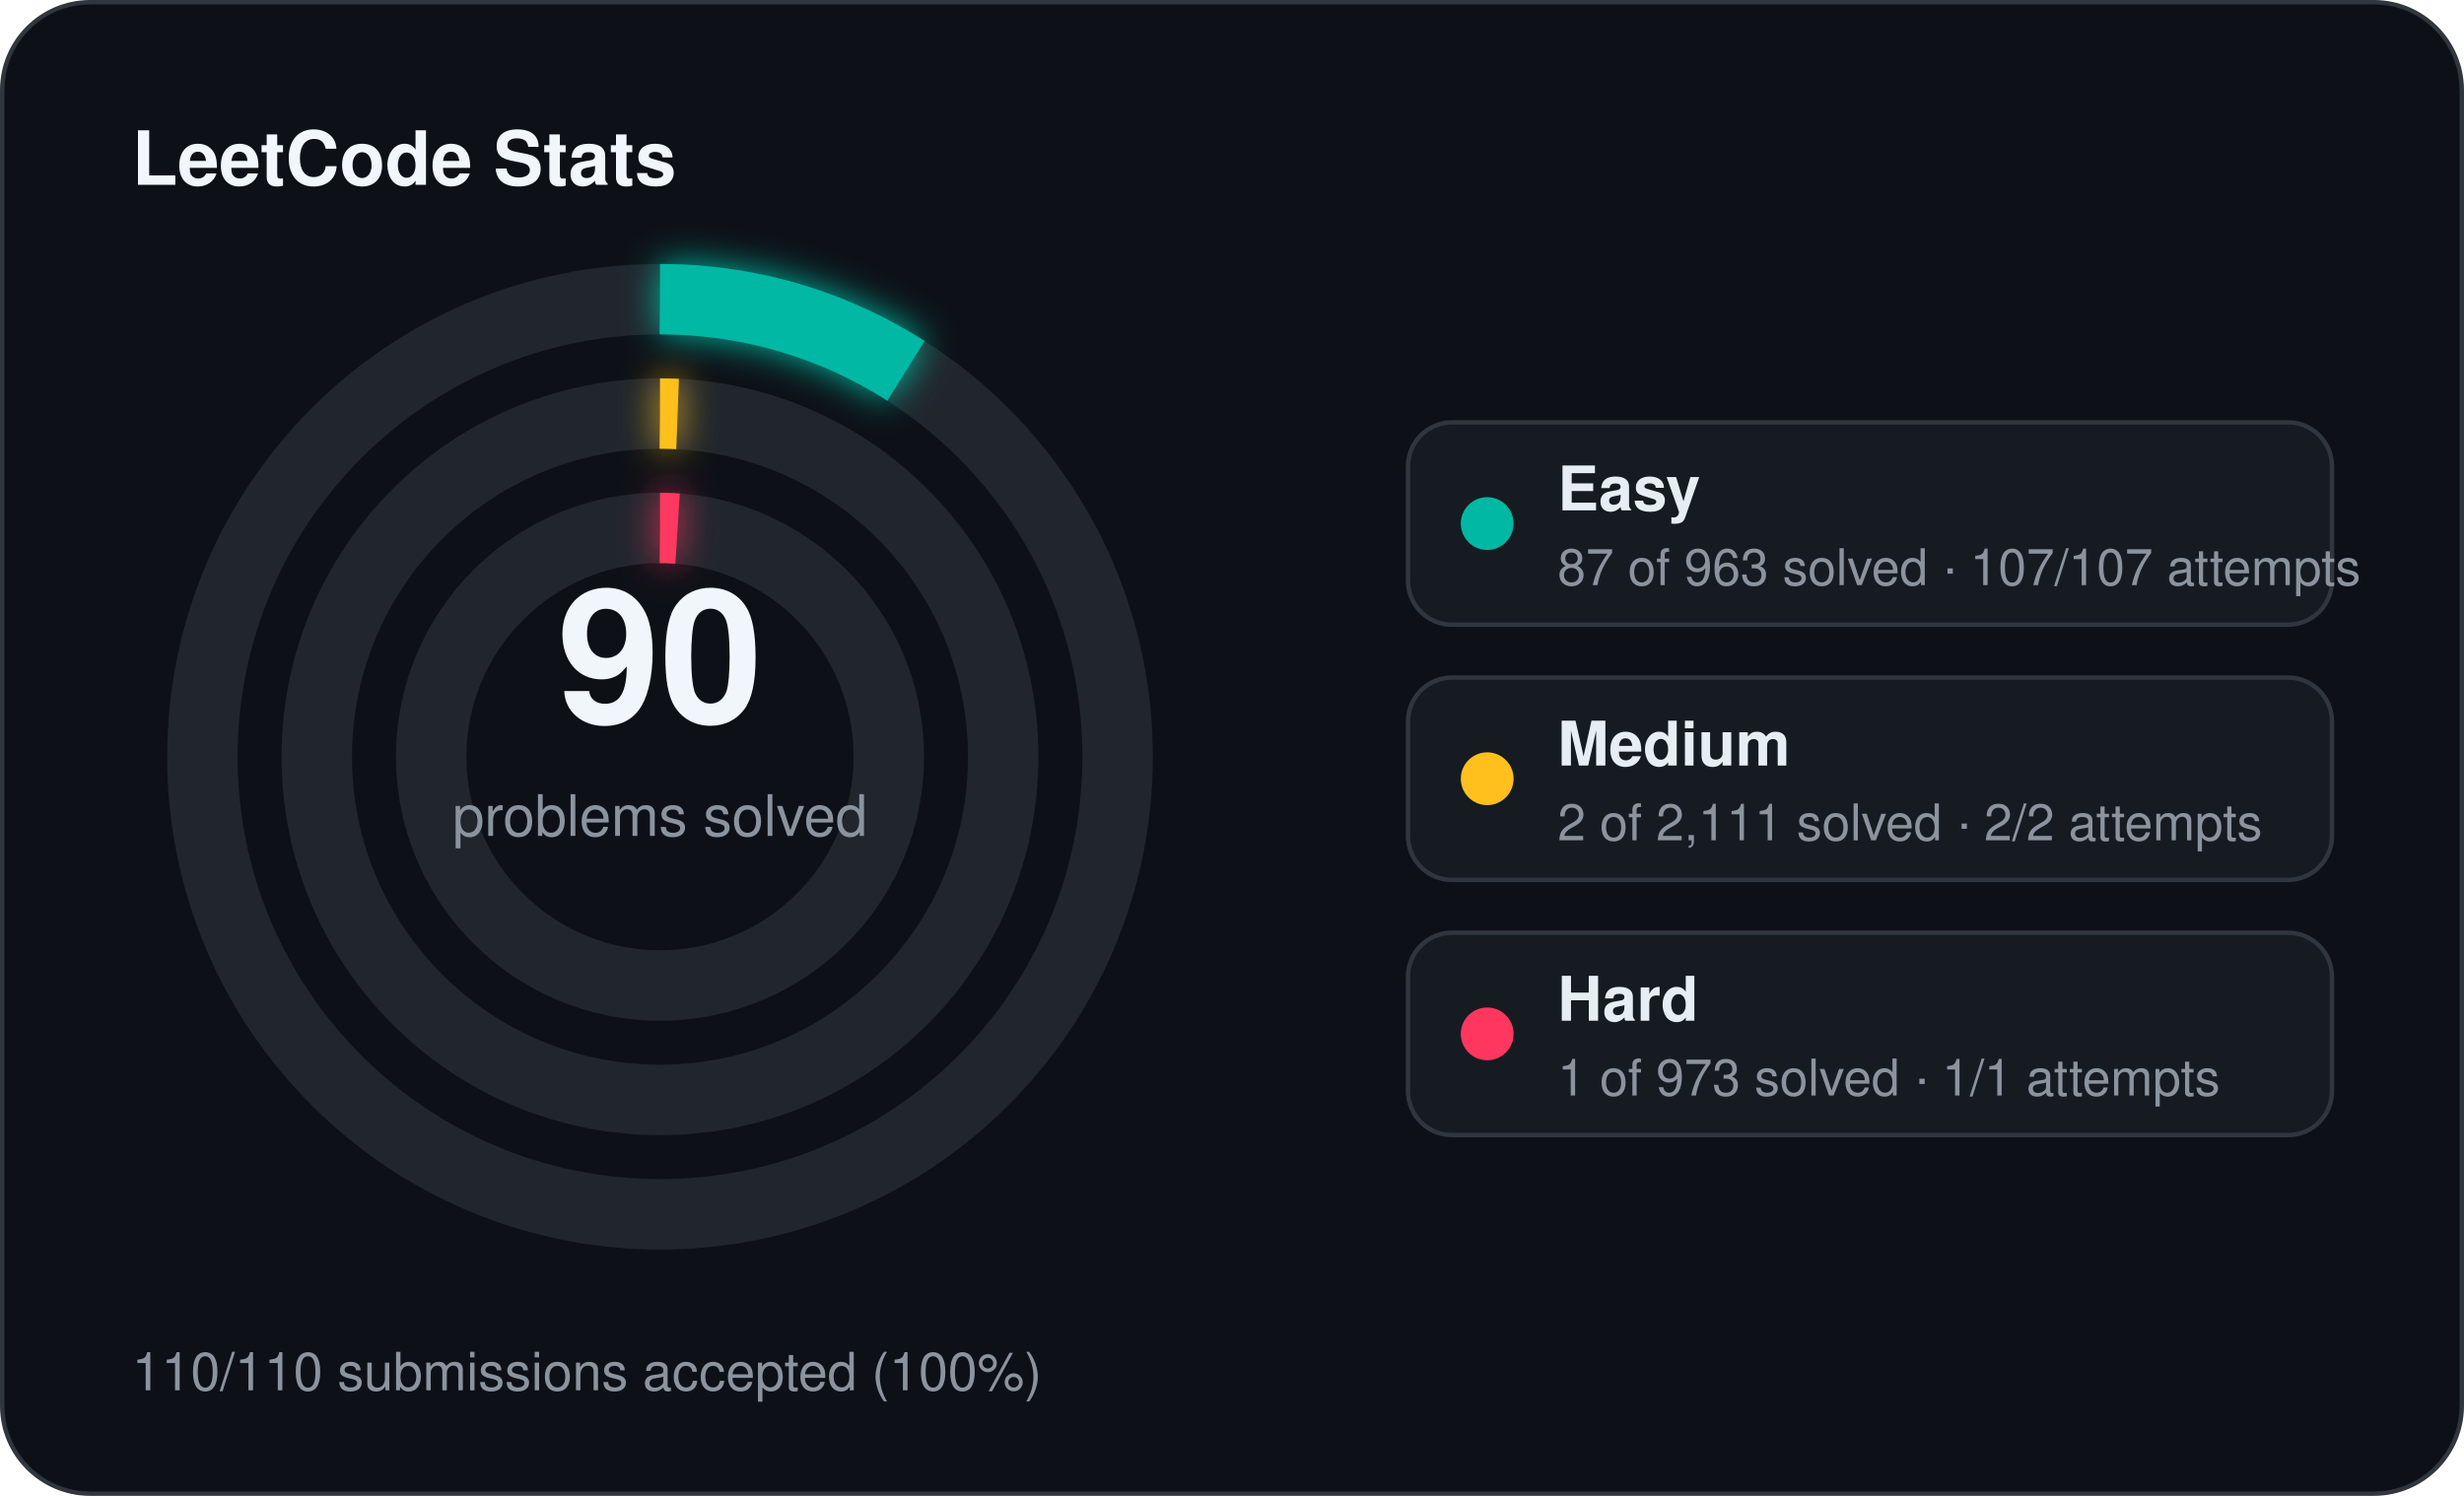
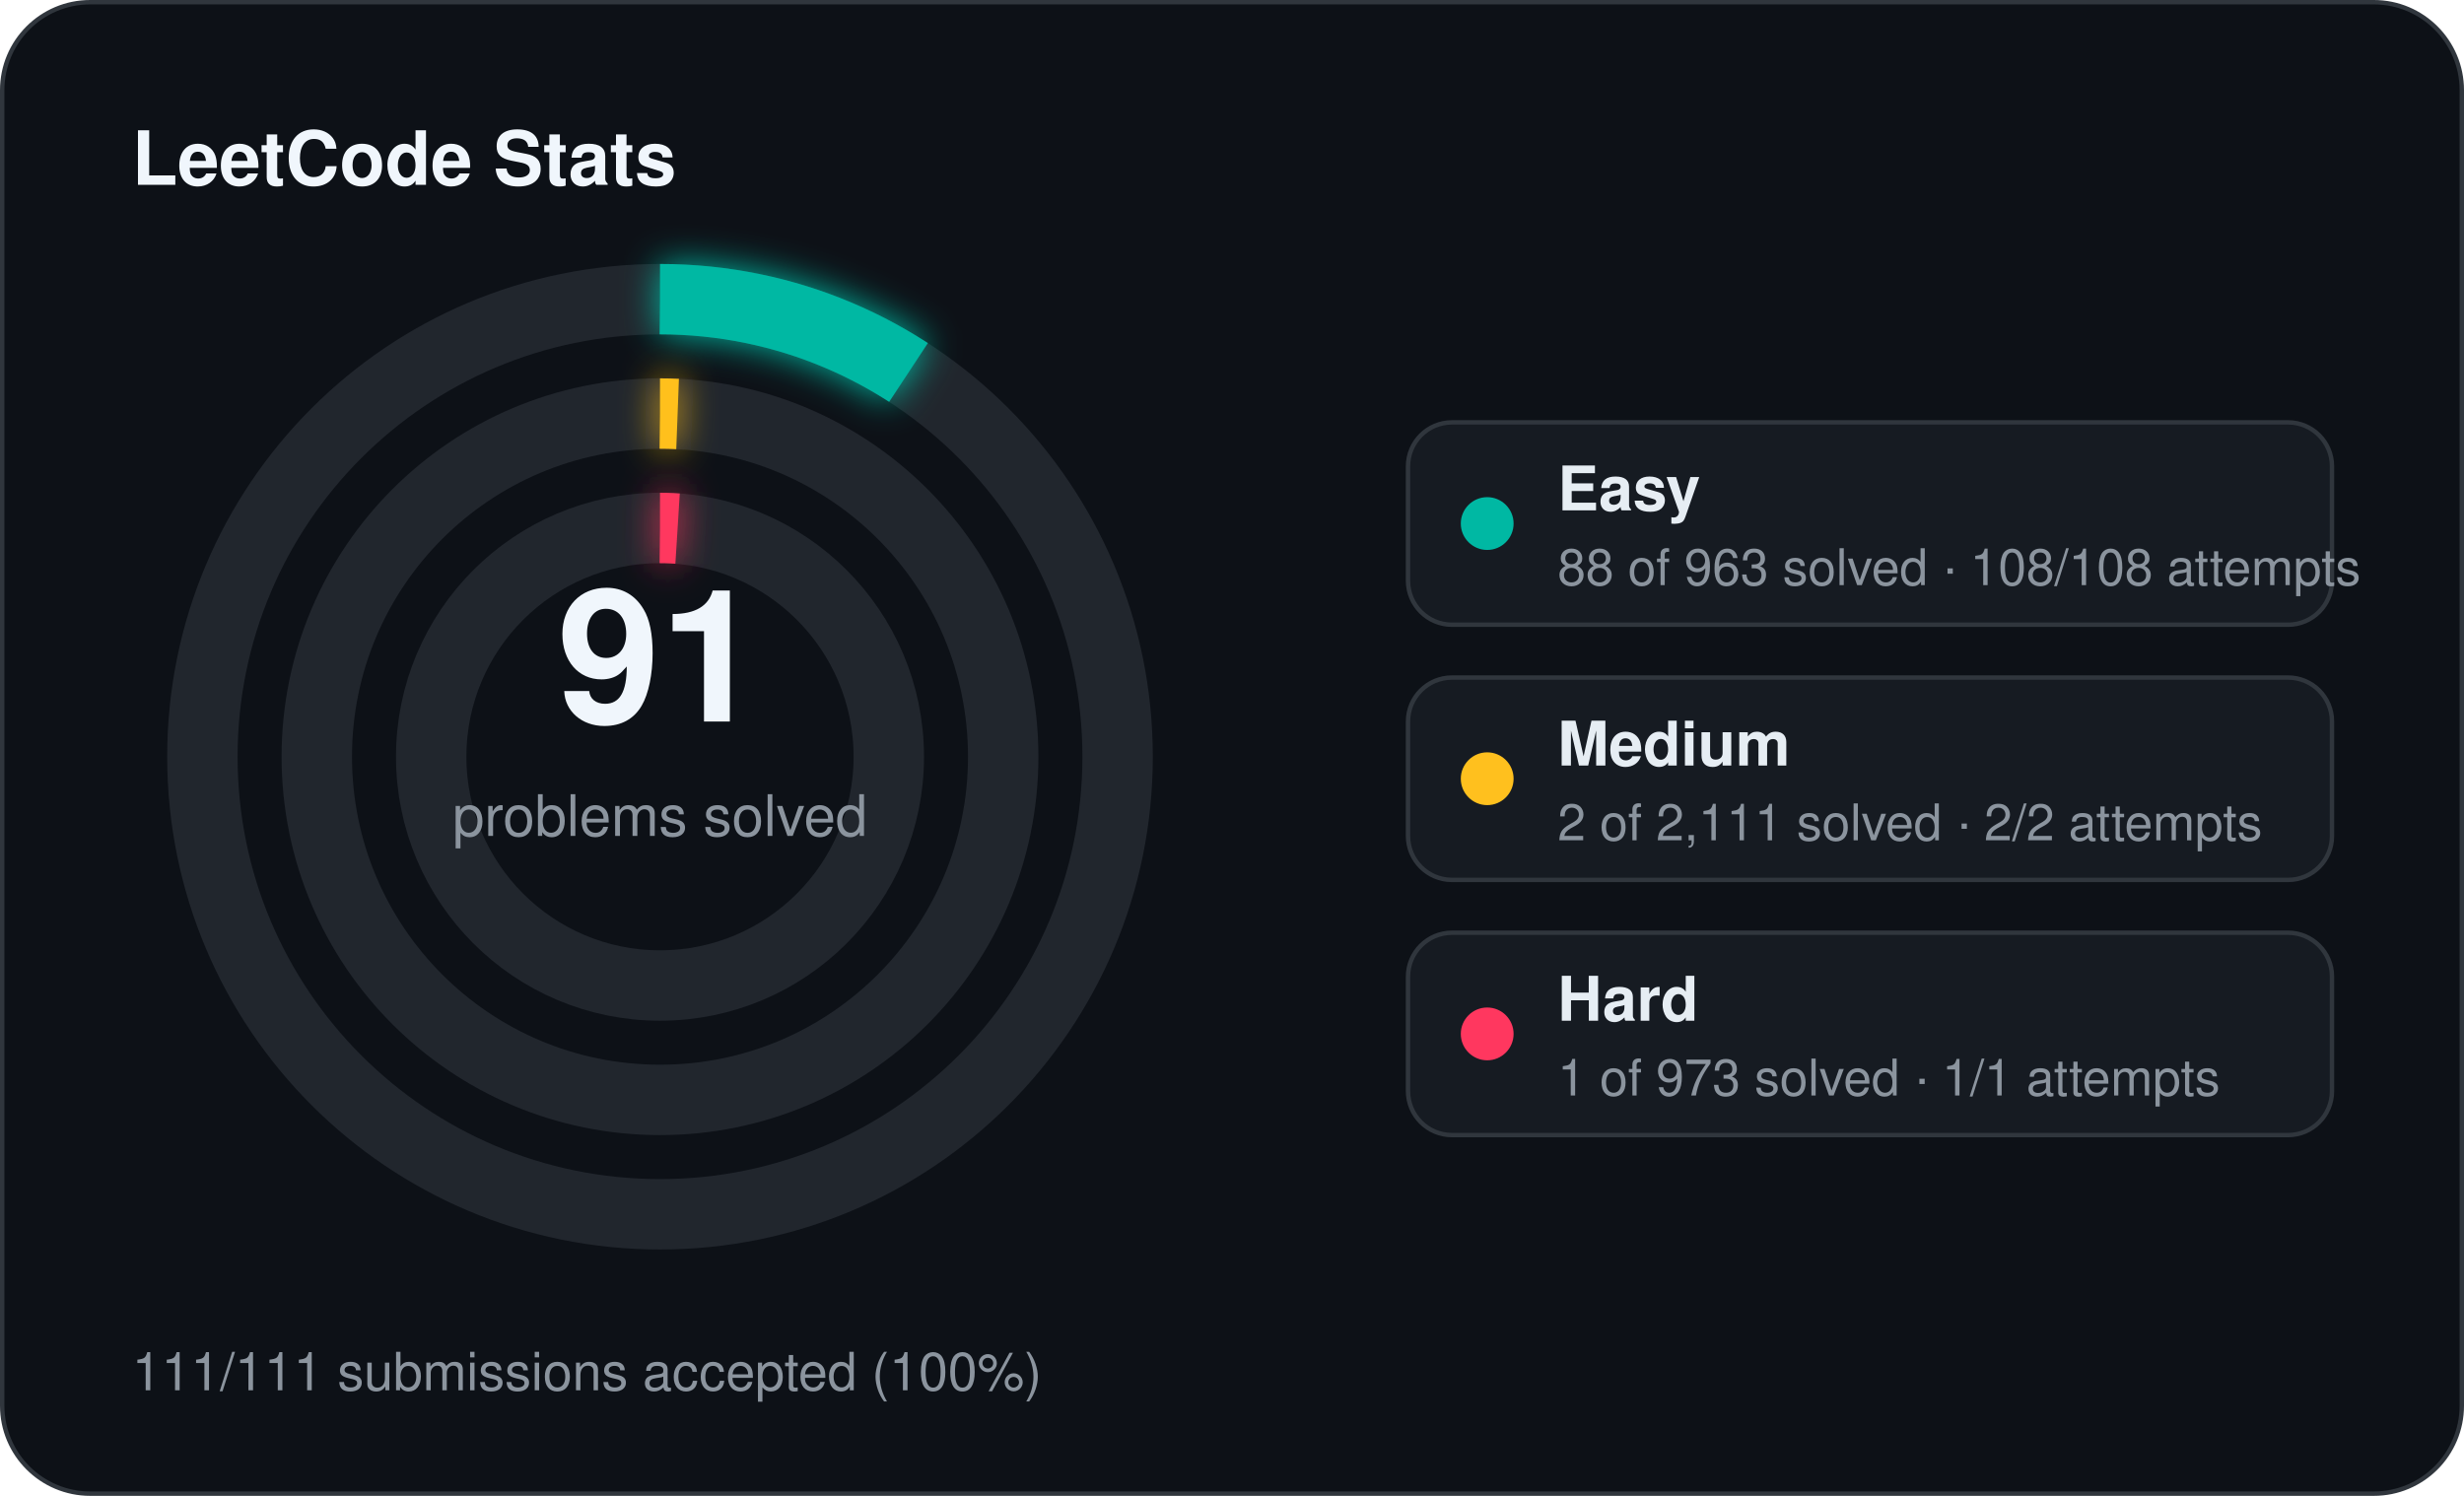
<svg xmlns="http://www.w3.org/2000/svg" width="560" height="340" viewBox="0 0 560 340">
  <defs>
    <filter id="stats-glow" x="-60%" y="-60%" width="220%" height="220%">
      <feGaussianBlur stdDeviation="4" result="blur" />
      <feMerge>
        <feMergeNode in="blur" />
        <feMergeNode in="SourceGraphic" />
      </feMerge>
    </filter>
  </defs>
  <rect x="0.5" y="0.5" width="559" height="339" rx="20" fill="#0d1117" stroke="#30363d" stroke-width="1" />
  <text x="30" y="42" fill="#f0f6fc" font-family="Segoe UI, Helvetica, Arial, sans-serif" font-size="17" font-weight="700">LeetCode Stats</text>
  <circle cx="150" cy="172" r="104" fill="none" stroke="#21262d" stroke-width="16" />
-   <circle cx="150" cy="172" r="104" fill="none" stroke="#00b8a3" stroke-width="16" stroke-linecap="butt" stroke-dasharray="59.03 653.45" transform="rotate(-90 150 172)" filter="url(#stats-glow)" />
+   <circle cx="150" cy="172" r="104" fill="none" stroke="#00b8a3" stroke-width="16" stroke-linecap="butt" stroke-dasharray="59.71 653.45" transform="rotate(-90 150 172)" filter="url(#stats-glow)" />
  <circle cx="150" cy="172" r="78" fill="none" stroke="#21262d" stroke-width="16" />
  <circle cx="150" cy="172" r="78" fill="none" stroke="#ffc01e" stroke-width="16" stroke-linecap="butt" stroke-dasharray="4.00 490.09" transform="rotate(-90 150 172)" filter="url(#stats-glow)" />
  <circle cx="150" cy="172" r="52" fill="none" stroke="#21262d" stroke-width="16" />
  <circle cx="150" cy="172" r="52" fill="none" stroke="#ff375f" stroke-width="16" stroke-linecap="butt" stroke-dasharray="4.00 326.73" transform="rotate(-90 150 172)" filter="url(#stats-glow)" />
-   <text x="150" y="164" text-anchor="middle" fill="#f0f6fc" font-family="Segoe UI, Helvetica, Arial, sans-serif" font-size="42" font-weight="700">90</text>
+   <text x="150" y="164" text-anchor="middle" fill="#f0f6fc" font-family="Segoe UI, Helvetica, Arial, sans-serif" font-size="42" font-weight="700">91</text>
  <text x="150" y="190" text-anchor="middle" fill="#8b949e" font-family="Segoe UI, Helvetica, Arial, sans-serif" font-size="13">problems solved</text>
  <rect x="320" y="96" width="210" height="46" rx="10" fill="#161b22" stroke="#30363d" stroke-width="1" />
  <circle cx="338" cy="119" r="6" fill="#00b8a3" />
  <text x="354" y="116" fill="#e6edf3" font-family="Segoe UI, Helvetica, Arial, sans-serif" font-size="14" font-weight="600">Easy</text>
-   <text x="354" y="133" fill="#8b949e" font-family="Segoe UI, Helvetica, Arial, sans-serif" font-size="11.5">87 of 963 solved · 107/107 attempts</text>
+   <text x="354" y="133" fill="#8b949e" font-family="Segoe UI, Helvetica, Arial, sans-serif" font-size="11.5">88 of 963 solved · 108/108 attempts</text>
  <rect x="320" y="154" width="210" height="46" rx="10" fill="#161b22" stroke="#30363d" stroke-width="1" />
  <circle cx="338" cy="177" r="6" fill="#ffc01e" />
  <text x="354" y="174" fill="#e6edf3" font-family="Segoe UI, Helvetica, Arial, sans-serif" font-size="14" font-weight="600">Medium</text>
  <text x="354" y="191" fill="#8b949e" font-family="Segoe UI, Helvetica, Arial, sans-serif" font-size="11.5">2 of 2,111 solved · 2/2 attempts</text>
  <rect x="320" y="212" width="210" height="46" rx="10" fill="#161b22" stroke="#30363d" stroke-width="1" />
  <circle cx="338" cy="235" r="6" fill="#ff375f" />
  <text x="354" y="232" fill="#e6edf3" font-family="Segoe UI, Helvetica, Arial, sans-serif" font-size="14" font-weight="600">Hard</text>
  <text x="354" y="249" fill="#8b949e" font-family="Segoe UI, Helvetica, Arial, sans-serif" font-size="11.5">1 of 973 solved · 1/1 attempts</text>
-   <text x="30" y="316" fill="#8b949e" font-family="Segoe UI, Helvetica, Arial, sans-serif" font-size="12">110/110 submissions accepted (100%)</text>
+   <text x="30" y="316" fill="#8b949e" font-family="Segoe UI, Helvetica, Arial, sans-serif" font-size="12">111/111 submissions accepted (100%)</text>
</svg>
